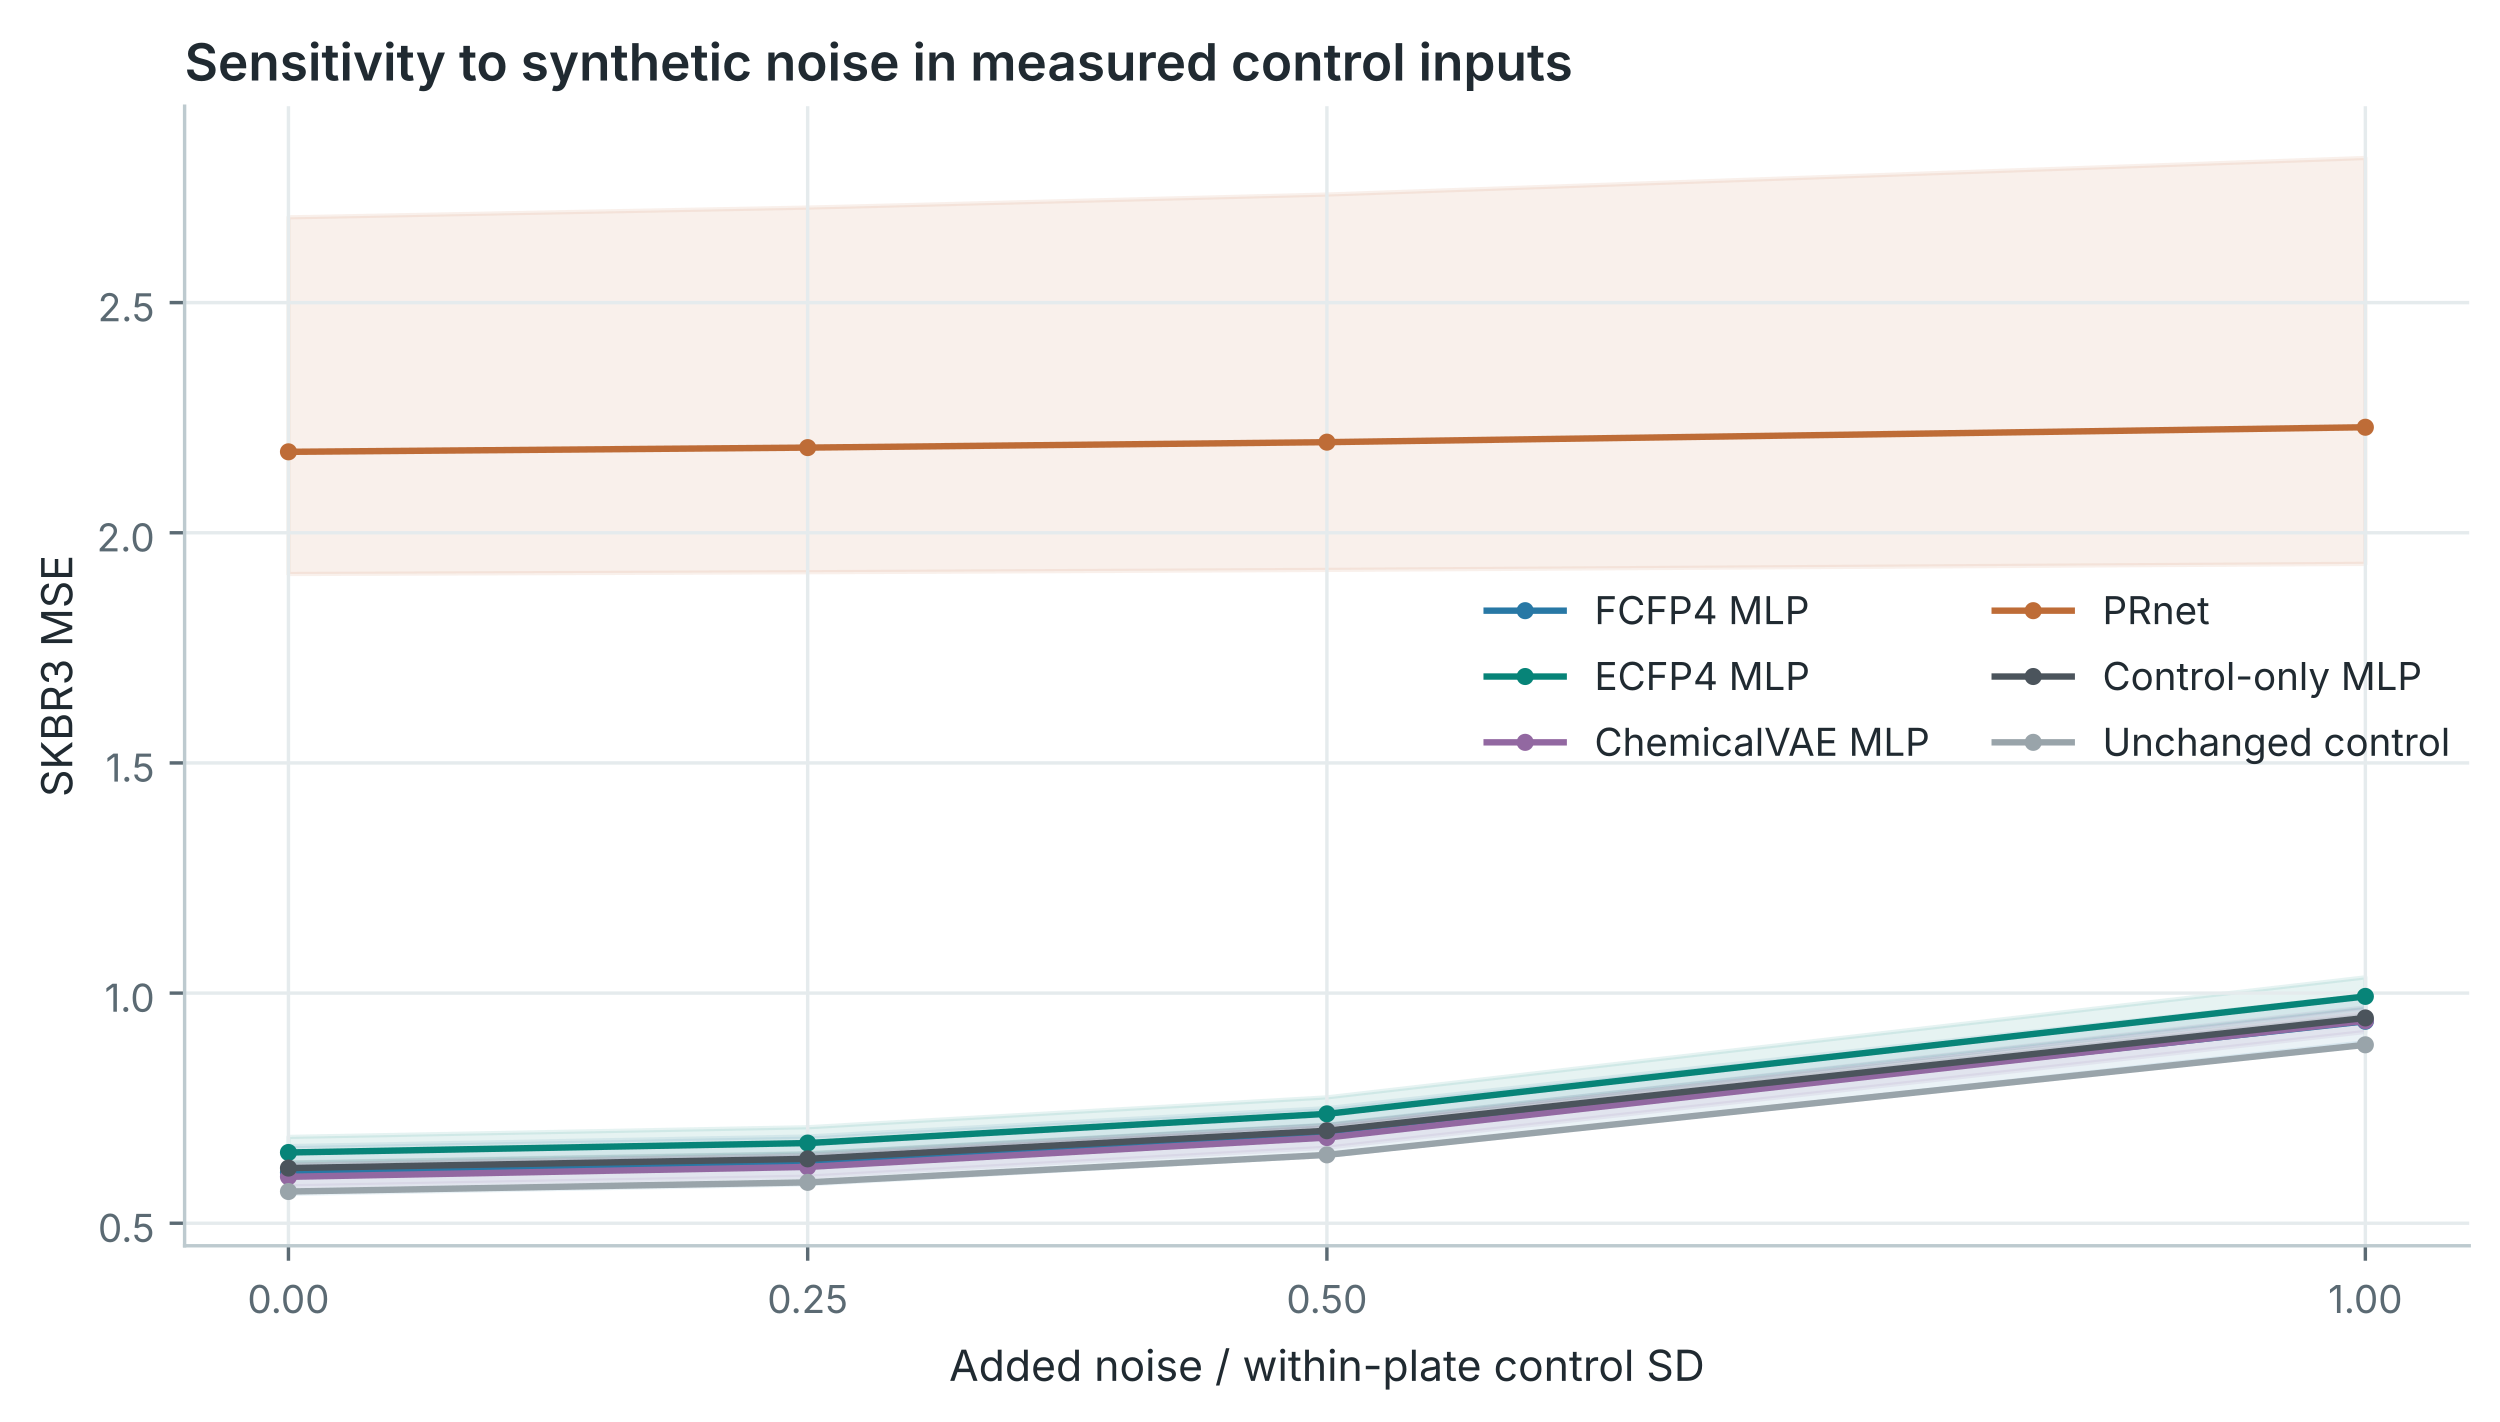
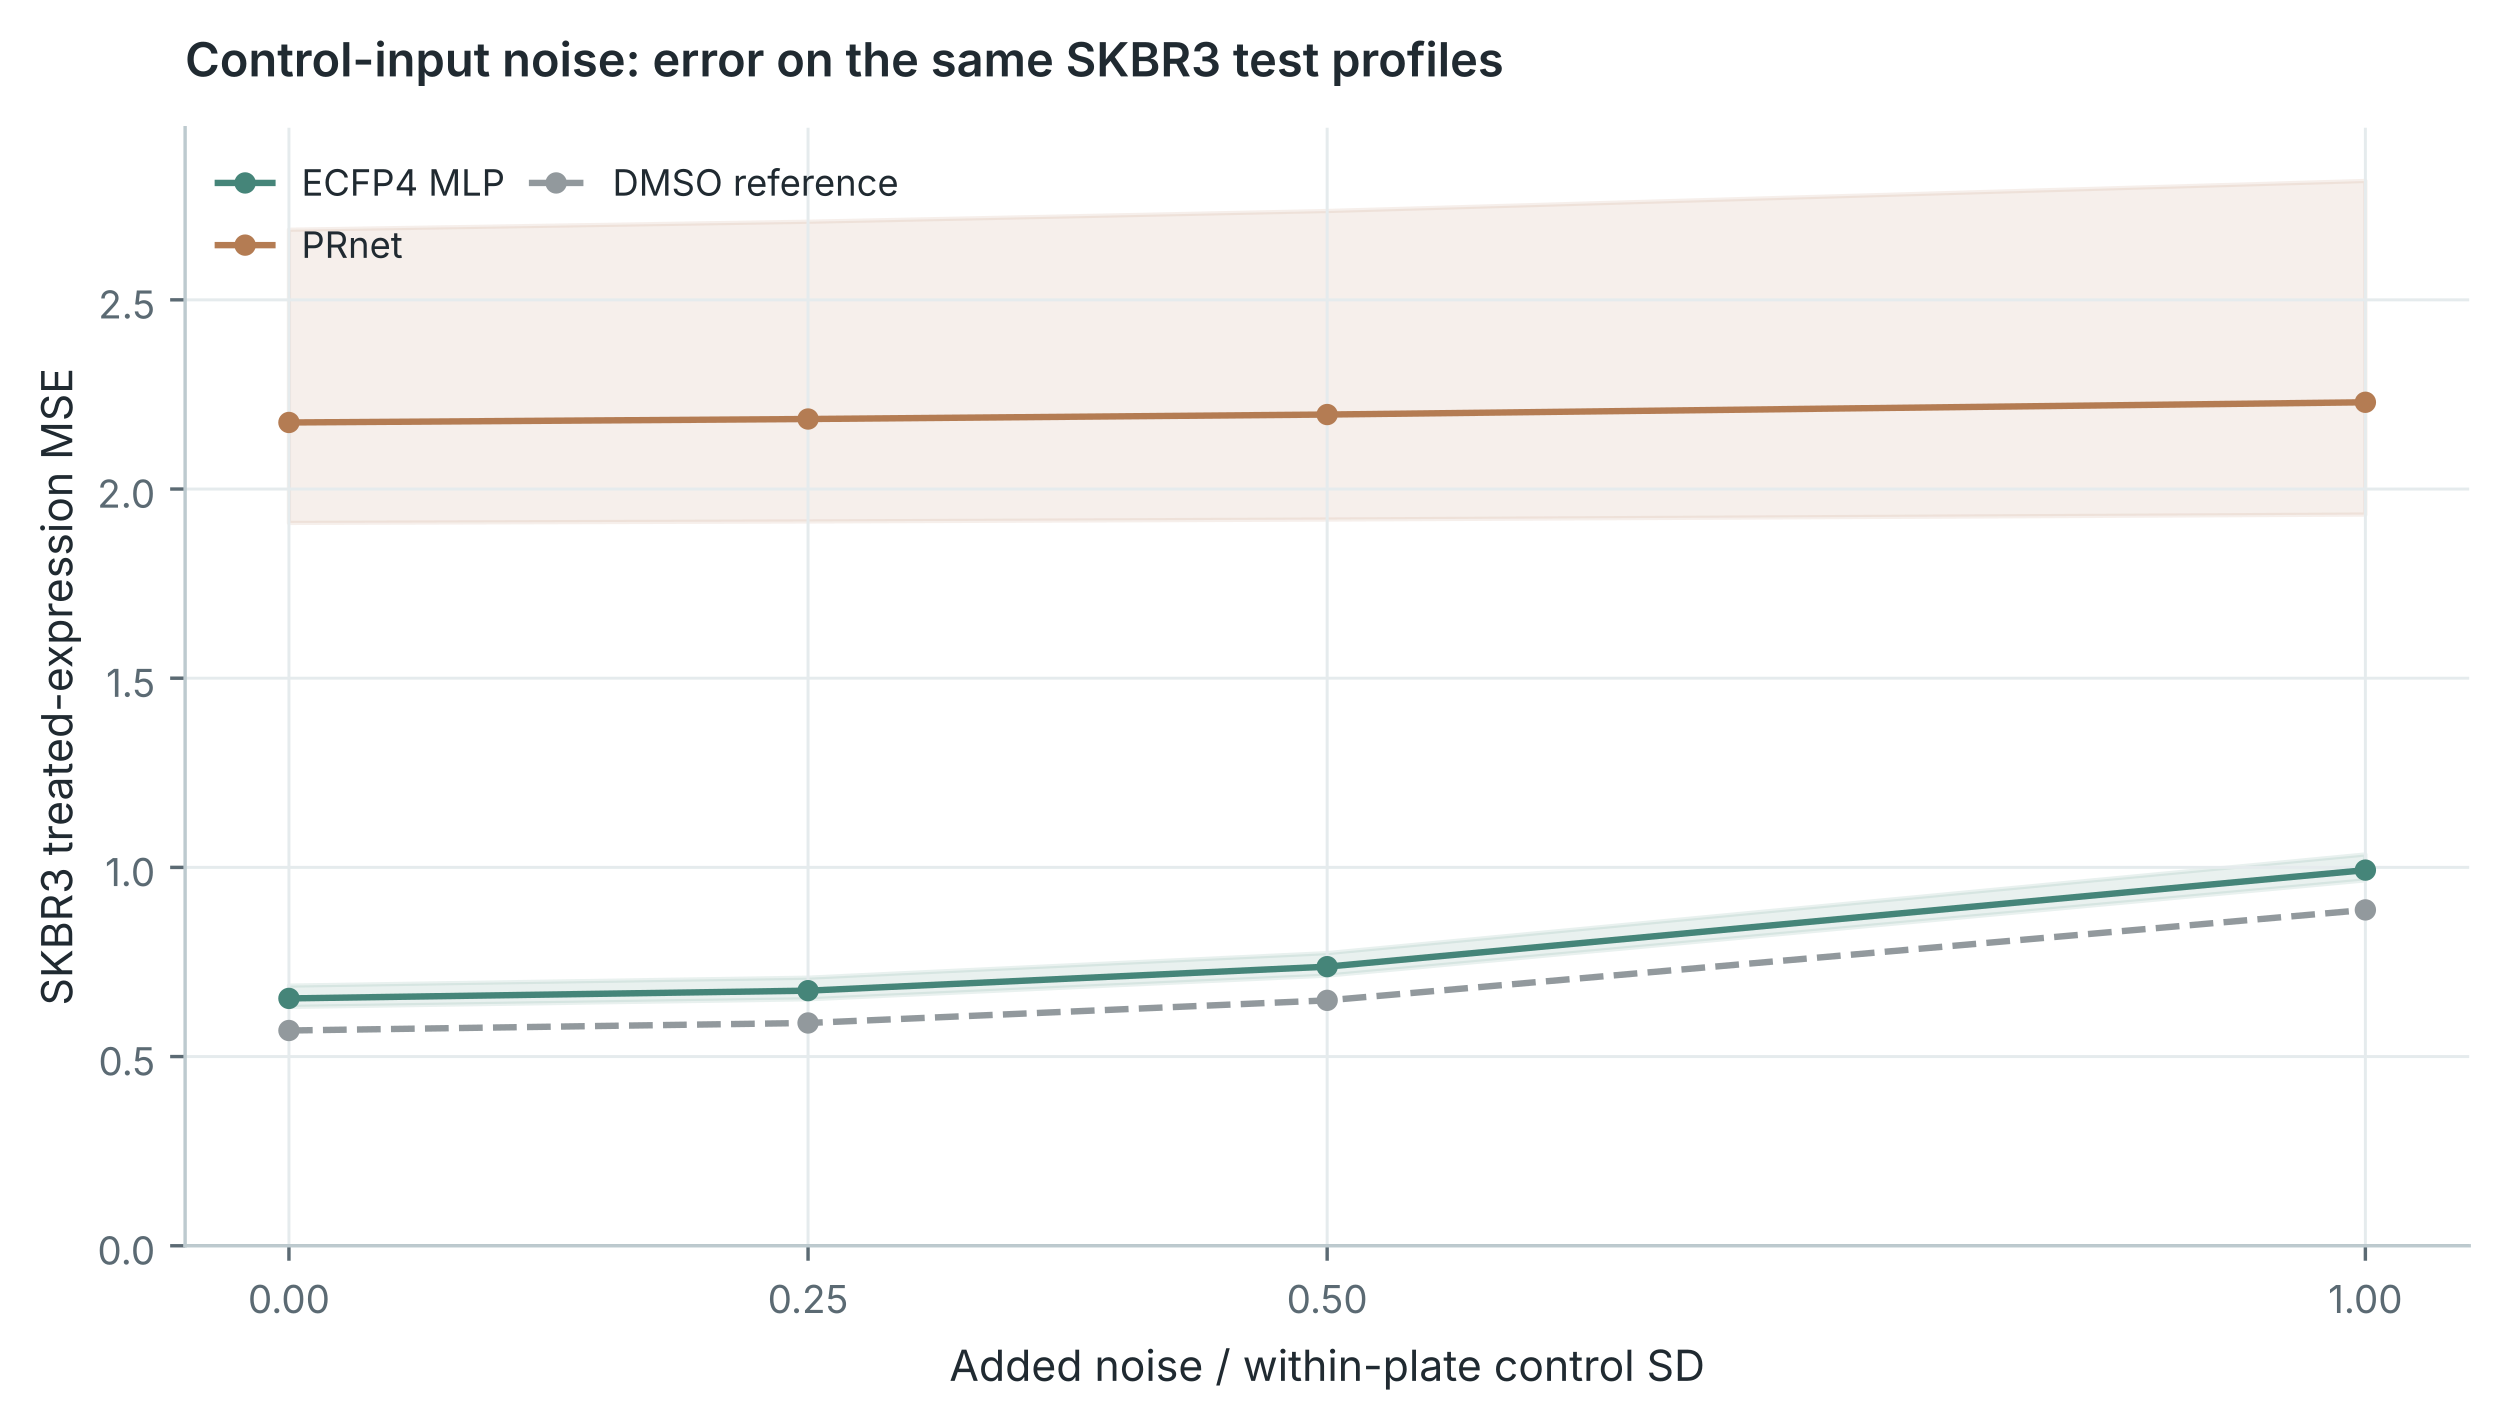
<svg xmlns="http://www.w3.org/2000/svg" xmlns:xlink="http://www.w3.org/1999/xlink" width="584.4pt" height="332.4pt" viewBox="0 0 584.4 332.4" version="1.1">
  <defs>
    <style type="text/css">*{stroke-linejoin: round; stroke-linecap: butt}</style>
  </defs>
  <g id="figure_1">
    <g id="patch_1">
      <path d="M 0 332.4  L 584.4 332.4  L 584.4 0  L 0 0  z " style="fill: #ffffff" />
    </g>
    <g id="axes_1">
      <g id="patch_2">
-         <path d="M 43.154 291.21  L 577.2 291.21  L 577.2 24.825  L 43.154 24.825  z " style="fill: #ffffff" />
+         <path d="M 43.274 291.21  L 577.2 291.21  L 577.2 29.856  L 43.274 29.856  z " style="fill: #ffffff" />
      </g>
      <g id="FillBetweenPolyCollection_1">
        <defs>
-           <path id="mbed42da486" d="M 67.429 -64.489  L 67.429 -53.298  L 188.803 -55.544  L 310.177 -62.204  L 552.925 -88.779  L 552.925 -99.714  L 552.925 -99.714  L 310.177 -73.363  L 188.803 -66.729  L 67.429 -64.489  z " style="stroke: #2878a5; stroke-opacity: 0.1" />
-         </defs>
-         <g clip-path="url(#p6c0b38a102)">
-           <use xlink:href="#mbed42da486" x="0" y="332.4" style="fill: #2878a5; fill-opacity: 0.1; stroke: #2878a5; stroke-opacity: 0.1" />
+           <path id="m118fff9d5f" d="M 67.543 -102.005  L 67.543 -97.016  L 188.89 -98.809  L 310.237 -104.345  L 552.93 -126.616  L 552.93 -132.662  L 552.93 -132.662  L 310.237 -109.6  L 188.89 -103.857  L 67.543 -102.005  z " style="stroke: #458579; stroke-opacity: 0.12" />
+         </defs>
+         <g clip-path="url(#p7d6f0fb1ef)">
+           <use xlink:href="#m118fff9d5f" x="0" y="332.4" style="fill: #458579; fill-opacity: 0.12; stroke: #458579; stroke-opacity: 0.12" />
        </g>
      </g>
      <g id="FillBetweenPolyCollection_2">
        <defs>
-           <path id="m3bf3d9d592" d="M 67.429 -66.638  L 67.429 -60.568  L 188.803 -62.749  L 310.177 -69.485  L 552.925 -96.579  L 552.925 -103.934  L 552.925 -103.934  L 310.177 -75.878  L 188.803 -68.891  L 67.429 -66.638  z " style="stroke: #078478; stroke-opacity: 0.1" />
-         </defs>
-         <g clip-path="url(#p6c0b38a102)">
-           <use xlink:href="#m3bf3d9d592" x="0" y="332.4" style="fill: #078478; fill-opacity: 0.1; stroke: #078478; stroke-opacity: 0.1" />
-         </g>
-       </g>
-       <g id="FillBetweenPolyCollection_3">
-         <defs>
-           <path id="mcdeb810a70" d="M 67.429 -60.117  L 67.429 -55.078  L 188.803 -57.335  L 310.177 -64.11  L 552.925 -91.177  L 552.925 -96.907  L 552.925 -96.907  L 310.177 -69.444  L 188.803 -62.486  L 67.429 -60.117  z " style="stroke: #9268a1; stroke-opacity: 0.1" />
-         </defs>
-         <g clip-path="url(#p6c0b38a102)">
-           <use xlink:href="#mcdeb810a70" x="0" y="332.4" style="fill: #9268a1; fill-opacity: 0.1; stroke: #9268a1; stroke-opacity: 0.1" />
-         </g>
-       </g>
-       <g id="FillBetweenPolyCollection_4">
-         <defs>
-           <path id="m852358c4d6" d="M 67.429 -281.594  L 67.429 -198.221  L 188.803 -198.634  L 310.177 -199.178  L 552.925 -200.595  L 552.925 -295.466  L 552.925 -295.466  L 310.177 -286.923  L 188.803 -283.872  L 67.429 -281.594  z " style="stroke: #be6c37; stroke-opacity: 0.1" />
-         </defs>
-         <g clip-path="url(#p6c0b38a102)">
-           <use xlink:href="#m852358c4d6" x="0" y="332.4" style="fill: #be6c37; fill-opacity: 0.1; stroke: #be6c37; stroke-opacity: 0.1" />
-         </g>
-       </g>
-       <g id="FillBetweenPolyCollection_5">
-         <defs>
-           <path id="m6c9eafb35c" d="M 67.429 -60.666  L 67.429 -58.651  L 188.803 -60.814  L 310.177 -67.443  L 552.925 -93.795  L 552.925 -95.518  L 552.925 -95.518  L 310.177 -69.368  L 188.803 -62.837  L 67.429 -60.666  z " style="stroke: #4b545c; stroke-opacity: 0.1" />
-         </defs>
-         <g clip-path="url(#p6c0b38a102)">
-           <use xlink:href="#m6c9eafb35c" x="0" y="332.4" style="fill: #4b545c; fill-opacity: 0.1; stroke: #4b545c; stroke-opacity: 0.1" />
-         </g>
-       </g>
-       <g id="FillBetweenPolyCollection_6">
-         <defs>
-           <path id="m8d52a83a9b" d="M 67.429 -53.869  L 67.429 -53.869  L 188.803 -56.009  L 310.177 -62.439  L 552.925 -88.164  L 552.925 -88.164  L 552.925 -88.164  L 310.177 -62.439  L 188.803 -56.009  L 67.429 -53.869  z " style="stroke: #99a4aa; stroke-opacity: 0.1" />
-         </defs>
-         <g clip-path="url(#p6c0b38a102)">
-           <use xlink:href="#m8d52a83a9b" x="0" y="332.4" style="fill: #99a4aa; fill-opacity: 0.1; stroke: #99a4aa; stroke-opacity: 0.1" />
+           <path id="mf0776f899f" d="M 67.543 -278.695  L 67.543 -210.164  L 188.89 -210.504  L 310.237 -210.951  L 552.93 -212.115  L 552.93 -290.098  L 552.93 -290.098  L 310.237 -283.076  L 188.89 -280.568  L 67.543 -278.695  z " style="stroke: #b47c53; stroke-opacity: 0.12" />
+         </defs>
+         <g clip-path="url(#p7d6f0fb1ef)">
+           <use xlink:href="#mf0776f899f" x="0" y="332.4" style="fill: #b47c53; fill-opacity: 0.12; stroke: #b47c53; stroke-opacity: 0.12" />
        </g>
      </g>
      <g id="matplotlib.axis_1">
        <g id="xtick_1">
          <g id="line2d_1">
-             <path d="M 67.429 291.21  L 67.429 24.825  " clip-path="url(#p6c0b38a102)" style="fill: none; stroke: #e5ebed; stroke-width: 0.8; stroke-linecap: square" />
+             <path d="M 67.543 291.21  L 67.543 29.856  " clip-path="url(#p7d6f0fb1ef)" style="fill: none; stroke: #e5ebed; stroke-width: 0.7; stroke-linecap: square" />
          </g>
          <g id="line2d_2">
            <defs>
-               <path id="m90eb8c0042" d="M 0 0  L 0 3.5  " style="stroke: #5b6a73; stroke-width: 0.8" />
+               <path id="m73162d169e" d="M 0 0  L 0 3.5  " style="stroke: #5b6a73; stroke-width: 0.8" />
            </defs>
            <g>
-               <use xlink:href="#m90eb8c0042" x="67.429" y="291.21" style="fill: #5b6a73; stroke: #5b6a73; stroke-width: 0.8" />
+               <use xlink:href="#m73162d169e" x="67.543" y="291.21" style="fill: #5b6a73; stroke: #5b6a73; stroke-width: 0.8" />
            </g>
          </g>
          <g id="text_1">
-             <text style="font-size: 9px; font-family: 'Inter'; text-anchor: middle; fill: #5b6a73" x="67.429" y="306.929" transform="rotate(-0 67.42893 306.929)">0.00</text>
+             <text style="font-size: 9px; font-family: 'Inter'; text-anchor: middle; fill: #5b6a73" x="67.543" y="306.929" transform="rotate(-0 67.54303 306.929)">0.00</text>
          </g>
        </g>
        <g id="xtick_2">
          <g id="line2d_3">
-             <path d="M 188.803 291.21  L 188.803 24.825  " clip-path="url(#p6c0b38a102)" style="fill: none; stroke: #e5ebed; stroke-width: 0.8; stroke-linecap: square" />
+             <path d="M 188.89 291.21  L 188.89 29.856  " clip-path="url(#p7d6f0fb1ef)" style="fill: none; stroke: #e5ebed; stroke-width: 0.7; stroke-linecap: square" />
          </g>
          <g id="line2d_4">
            <g>
-               <use xlink:href="#m90eb8c0042" x="188.803" y="291.21" style="fill: #5b6a73; stroke: #5b6a73; stroke-width: 0.8" />
+               <use xlink:href="#m73162d169e" x="188.89" y="291.21" style="fill: #5b6a73; stroke: #5b6a73; stroke-width: 0.8" />
            </g>
          </g>
          <g id="text_2">
-             <text style="font-size: 9px; font-family: 'Inter'; text-anchor: middle; fill: #5b6a73" x="188.803" y="306.929" transform="rotate(-0 188.8029 306.929)">0.25</text>
+             <text style="font-size: 9px; font-family: 'Inter'; text-anchor: middle; fill: #5b6a73" x="188.89" y="306.929" transform="rotate(-0 188.8898 306.929)">0.25</text>
          </g>
        </g>
        <g id="xtick_3">
          <g id="line2d_5">
-             <path d="M 310.177 291.21  L 310.177 24.825  " clip-path="url(#p6c0b38a102)" style="fill: none; stroke: #e5ebed; stroke-width: 0.8; stroke-linecap: square" />
+             <path d="M 310.237 291.21  L 310.237 29.856  " clip-path="url(#p7d6f0fb1ef)" style="fill: none; stroke: #e5ebed; stroke-width: 0.7; stroke-linecap: square" />
          </g>
          <g id="line2d_6">
            <g>
-               <use xlink:href="#m90eb8c0042" x="310.177" y="291.21" style="fill: #5b6a73; stroke: #5b6a73; stroke-width: 0.8" />
+               <use xlink:href="#m73162d169e" x="310.237" y="291.21" style="fill: #5b6a73; stroke: #5b6a73; stroke-width: 0.8" />
            </g>
          </g>
          <g id="text_3">
-             <text style="font-size: 9px; font-family: 'Inter'; text-anchor: middle; fill: #5b6a73" x="310.177" y="306.929" transform="rotate(-0 310.1768 306.929)">0.50</text>
+             <text style="font-size: 9px; font-family: 'Inter'; text-anchor: middle; fill: #5b6a73" x="310.237" y="306.929" transform="rotate(-0 310.2366 306.929)">0.50</text>
          </g>
        </g>
        <g id="xtick_4">
          <g id="line2d_7">
-             <path d="M 552.925 291.21  L 552.925 24.825  " clip-path="url(#p6c0b38a102)" style="fill: none; stroke: #e5ebed; stroke-width: 0.8; stroke-linecap: square" />
+             <path d="M 552.93 291.21  L 552.93 29.856  " clip-path="url(#p7d6f0fb1ef)" style="fill: none; stroke: #e5ebed; stroke-width: 0.7; stroke-linecap: square" />
          </g>
          <g id="line2d_8">
            <g>
-               <use xlink:href="#m90eb8c0042" x="552.925" y="291.21" style="fill: #5b6a73; stroke: #5b6a73; stroke-width: 0.8" />
+               <use xlink:href="#m73162d169e" x="552.93" y="291.21" style="fill: #5b6a73; stroke: #5b6a73; stroke-width: 0.8" />
            </g>
          </g>
          <g id="text_4">
-             <text style="font-size: 9px; font-family: 'Inter'; text-anchor: middle; fill: #5b6a73" x="552.925" y="306.929" transform="rotate(-0 552.9247 306.929)">1.00</text>
+             <text style="font-size: 9px; font-family: 'Inter'; text-anchor: middle; fill: #5b6a73" x="552.93" y="306.929" transform="rotate(-0 552.9302 306.929)">1.00</text>
          </g>
        </g>
        <g id="text_5">
-           <text style="font-size: 10px; font-family: 'Inter'; text-anchor: middle; fill: #202a31" x="310.177" y="322.787" transform="rotate(-0 310.1768 322.7874)">Added noise / within-plate control SD</text>
+           <text style="font-size: 10px; font-family: 'Inter'; text-anchor: middle; fill: #202a31" x="310.237" y="322.787" transform="rotate(-0 310.2366 322.7874)">Added noise / within-plate control SD</text>
        </g>
      </g>
      <g id="matplotlib.axis_2">
        <g id="ytick_1">
          <g id="line2d_9">
-             <path d="M 43.154 285.946  L 577.2 285.946  " clip-path="url(#p6c0b38a102)" style="fill: none; stroke: #e5ebed; stroke-width: 0.8; stroke-linecap: square" />
+             <path d="M 43.274 291.21  L 577.2 291.21  " clip-path="url(#p7d6f0fb1ef)" style="fill: none; stroke: #e5ebed; stroke-width: 0.7; stroke-linecap: square" />
          </g>
          <g id="line2d_10">
            <defs>
-               <path id="m5812e15249" d="M 0 0  L -3.5 0  " style="stroke: #5b6a73; stroke-width: 0.8" />
+               <path id="m609f44b8ec" d="M 0 0  L -3.5 0  " style="stroke: #5b6a73; stroke-width: 0.8" />
            </defs>
            <g>
-               <use xlink:href="#m5812e15249" x="43.154" y="285.946" style="fill: #5b6a73; stroke: #5b6a73; stroke-width: 0.8" />
+               <use xlink:href="#m609f44b8ec" x="43.274" y="291.21" style="fill: #5b6a73; stroke: #5b6a73; stroke-width: 0.8" />
            </g>
          </g>
          <g id="text_6">
-             <text style="font-size: 9px; font-family: 'Inter'; text-anchor: end; fill: #5b6a73" x="36.154" y="290.306" transform="rotate(-0 36.15414 290.3058)">0.5</text>
+             <text style="font-size: 9px; font-family: 'Inter'; text-anchor: end; fill: #5b6a73" x="36.274" y="295.57" transform="rotate(-0 36.27367 295.5696)">0.0</text>
          </g>
        </g>
        <g id="ytick_2">
          <g id="line2d_11">
-             <path d="M 43.154 232.144  L 577.2 232.144  " clip-path="url(#p6c0b38a102)" style="fill: none; stroke: #e5ebed; stroke-width: 0.8; stroke-linecap: square" />
+             <path d="M 43.274 246.986  L 577.2 246.986  " clip-path="url(#p7d6f0fb1ef)" style="fill: none; stroke: #e5ebed; stroke-width: 0.7; stroke-linecap: square" />
          </g>
          <g id="line2d_12">
            <g>
-               <use xlink:href="#m5812e15249" x="43.154" y="232.144" style="fill: #5b6a73; stroke: #5b6a73; stroke-width: 0.8" />
+               <use xlink:href="#m609f44b8ec" x="43.274" y="246.986" style="fill: #5b6a73; stroke: #5b6a73; stroke-width: 0.8" />
            </g>
          </g>
          <g id="text_7">
-             <text style="font-size: 9px; font-family: 'Inter'; text-anchor: end; fill: #5b6a73" x="36.154" y="236.504" transform="rotate(-0 36.15414 236.5037)">1.0</text>
+             <text style="font-size: 9px; font-family: 'Inter'; text-anchor: end; fill: #5b6a73" x="36.274" y="251.345" transform="rotate(-0 36.27367 251.3453)">0.5</text>
          </g>
        </g>
        <g id="ytick_3">
          <g id="line2d_13">
-             <path d="M 43.154 178.342  L 577.2 178.342  " clip-path="url(#p6c0b38a102)" style="fill: none; stroke: #e5ebed; stroke-width: 0.8; stroke-linecap: square" />
+             <path d="M 43.274 202.762  L 577.2 202.762  " clip-path="url(#p7d6f0fb1ef)" style="fill: none; stroke: #e5ebed; stroke-width: 0.7; stroke-linecap: square" />
          </g>
          <g id="line2d_14">
            <g>
-               <use xlink:href="#m5812e15249" x="43.154" y="178.342" style="fill: #5b6a73; stroke: #5b6a73; stroke-width: 0.8" />
+               <use xlink:href="#m609f44b8ec" x="43.274" y="202.762" style="fill: #5b6a73; stroke: #5b6a73; stroke-width: 0.8" />
            </g>
          </g>
          <g id="text_8">
-             <text style="font-size: 9px; font-family: 'Inter'; text-anchor: end; fill: #5b6a73" x="36.154" y="182.702" transform="rotate(-0 36.15414 182.7015)">1.5</text>
+             <text style="font-size: 9px; font-family: 'Inter'; text-anchor: end; fill: #5b6a73" x="36.274" y="207.121" transform="rotate(-0 36.27367 207.1209)">1.0</text>
          </g>
        </g>
        <g id="ytick_4">
          <g id="line2d_15">
-             <path d="M 43.154 124.54  L 577.2 124.54  " clip-path="url(#p6c0b38a102)" style="fill: none; stroke: #e5ebed; stroke-width: 0.8; stroke-linecap: square" />
+             <path d="M 43.274 158.537  L 577.2 158.537  " clip-path="url(#p7d6f0fb1ef)" style="fill: none; stroke: #e5ebed; stroke-width: 0.7; stroke-linecap: square" />
          </g>
          <g id="line2d_16">
            <g>
-               <use xlink:href="#m5812e15249" x="43.154" y="124.54" style="fill: #5b6a73; stroke: #5b6a73; stroke-width: 0.8" />
+               <use xlink:href="#m609f44b8ec" x="43.274" y="158.537" style="fill: #5b6a73; stroke: #5b6a73; stroke-width: 0.8" />
            </g>
          </g>
          <g id="text_9">
-             <text style="font-size: 9px; font-family: 'Inter'; text-anchor: end; fill: #5b6a73" x="36.154" y="128.899" transform="rotate(-0 36.15414 128.8994)">2.0</text>
+             <text style="font-size: 9px; font-family: 'Inter'; text-anchor: end; fill: #5b6a73" x="36.274" y="162.896" transform="rotate(-0 36.27367 162.8965)">1.5</text>
          </g>
        </g>
        <g id="ytick_5">
          <g id="line2d_17">
-             <path d="M 43.154 70.738  L 577.2 70.738  " clip-path="url(#p6c0b38a102)" style="fill: none; stroke: #e5ebed; stroke-width: 0.8; stroke-linecap: square" />
+             <path d="M 43.274 114.313  L 577.2 114.313  " clip-path="url(#p7d6f0fb1ef)" style="fill: none; stroke: #e5ebed; stroke-width: 0.7; stroke-linecap: square" />
          </g>
          <g id="line2d_18">
            <g>
-               <use xlink:href="#m5812e15249" x="43.154" y="70.738" style="fill: #5b6a73; stroke: #5b6a73; stroke-width: 0.8" />
+               <use xlink:href="#m609f44b8ec" x="43.274" y="114.313" style="fill: #5b6a73; stroke: #5b6a73; stroke-width: 0.8" />
            </g>
          </g>
          <g id="text_10">
-             <text style="font-size: 9px; font-family: 'Inter'; text-anchor: end; fill: #5b6a73" x="36.154" y="75.097" transform="rotate(-0 36.15414 75.09729)">2.5</text>
-           </g>
-         </g>
-         <g id="text_11">
-           <text style="font-size: 10px; font-family: 'Inter'; text-anchor: middle; fill: #202a31" x="16.887" y="158.018" transform="rotate(-90 16.8875 158.0176)">SKBR3 MSE</text>
-         </g>
-       </g>
-       <g id="line2d_19">
-         <path d="M 67.429 274.09  L 188.803 271.859  L 310.177 265.217  L 552.925 238.732  " clip-path="url(#p6c0b38a102)" style="fill: none; stroke: #2878a5; stroke-width: 1.5; stroke-linecap: square" />
-         <defs>
-           <path id="mecb21b163b" d="M 0 1.5  C 0.398 1.5 0.779 1.342 1.061 1.061  C 1.342 0.779 1.5 0.398 1.5 0  C 1.5 -0.398 1.342 -0.779 1.061 -1.061  C 0.779 -1.342 0.398 -1.5 0 -1.5  C -0.398 -1.5 -0.779 -1.342 -1.061 -1.061  C -1.342 -0.779 -1.5 -0.398 -1.5 0  C -1.5 0.398 -1.342 0.779 -1.061 1.061  C -0.779 1.342 -0.398 1.5 0 1.5  z " style="stroke: #2878a5" />
-         </defs>
-         <g clip-path="url(#p6c0b38a102)">
-           <use xlink:href="#mecb21b163b" x="67.429" y="274.09" style="fill: #2878a5; stroke: #2878a5" />
-           <use xlink:href="#mecb21b163b" x="188.803" y="271.859" style="fill: #2878a5; stroke: #2878a5" />
-           <use xlink:href="#mecb21b163b" x="310.177" y="265.217" style="fill: #2878a5; stroke: #2878a5" />
-           <use xlink:href="#mecb21b163b" x="552.925" y="238.732" style="fill: #2878a5; stroke: #2878a5" />
-         </g>
-       </g>
-       <g id="line2d_20">
-         <path d="M 67.429 269.405  L 188.803 267.201  L 310.177 260.371  L 552.925 232.918  " clip-path="url(#p6c0b38a102)" style="fill: none; stroke: #078478; stroke-width: 1.5; stroke-linecap: square" />
-         <defs>
-           <path id="m82a2e30439" d="M 0 1.5  C 0.398 1.5 0.779 1.342 1.061 1.061  C 1.342 0.779 1.5 0.398 1.5 0  C 1.5 -0.398 1.342 -0.779 1.061 -1.061  C 0.779 -1.342 0.398 -1.5 0 -1.5  C -0.398 -1.5 -0.779 -1.342 -1.061 -1.061  C -1.342 -0.779 -1.5 -0.398 -1.5 0  C -1.5 0.398 -1.342 0.779 -1.061 1.061  C -0.779 1.342 -0.398 1.5 0 1.5  z " style="stroke: #078478" />
-         </defs>
-         <g clip-path="url(#p6c0b38a102)">
-           <use xlink:href="#m82a2e30439" x="67.429" y="269.405" style="fill: #078478; stroke: #078478" />
-           <use xlink:href="#m82a2e30439" x="188.803" y="267.201" style="fill: #078478; stroke: #078478" />
-           <use xlink:href="#m82a2e30439" x="310.177" y="260.371" style="fill: #078478; stroke: #078478" />
-           <use xlink:href="#m82a2e30439" x="552.925" y="232.918" style="fill: #078478; stroke: #078478" />
+             <text style="font-size: 9px; font-family: 'Inter'; text-anchor: end; fill: #5b6a73" x="36.274" y="118.672" transform="rotate(-0 36.27367 118.6721)">2.0</text>
+           </g>
+         </g>
+         <g id="ytick_6">
+           <g id="line2d_19">
+             <path d="M 43.274 70.088  L 577.2 70.088  " clip-path="url(#p7d6f0fb1ef)" style="fill: none; stroke: #e5ebed; stroke-width: 0.7; stroke-linecap: square" />
+           </g>
+           <g id="line2d_20">
+             <g>
+               <use xlink:href="#m609f44b8ec" x="43.274" y="70.088" style="fill: #5b6a73; stroke: #5b6a73; stroke-width: 0.8" />
+             </g>
+           </g>
+           <g id="text_11">
+             <text style="font-size: 9px; font-family: 'Inter'; text-anchor: end; fill: #5b6a73" x="36.274" y="74.448" transform="rotate(-0 36.27367 74.44774)">2.5</text>
+           </g>
+         </g>
+         <g id="text_12">
+           <text style="font-size: 10px; font-family: 'Inter'; text-anchor: middle; fill: #202a31" x="16.887" y="160.533" transform="rotate(-90 16.8875 160.5333)">SKBR3 treated-expression MSE</text>
        </g>
      </g>
      <g id="line2d_21">
-         <path d="M 67.429 275.088  L 188.803 272.78  L 310.177 265.915  L 552.925 238.608  " clip-path="url(#p6c0b38a102)" style="fill: none; stroke: #9268a1; stroke-width: 1.5; stroke-linecap: square" />
-         <defs>
-           <path id="m04fa52255e" d="M 0 1.5  C 0.398 1.5 0.779 1.342 1.061 1.061  C 1.342 0.779 1.5 0.398 1.5 0  C 1.5 -0.398 1.342 -0.779 1.061 -1.061  C 0.779 -1.342 0.398 -1.5 0 -1.5  C -0.398 -1.5 -0.779 -1.342 -1.061 -1.061  C -1.342 -0.779 -1.5 -0.398 -1.5 0  C -1.5 0.398 -1.342 0.779 -1.061 1.061  C -0.779 1.342 -0.398 1.5 0 1.5  z " style="stroke: #9268a1" />
-         </defs>
-         <g clip-path="url(#p6c0b38a102)">
-           <use xlink:href="#m04fa52255e" x="67.429" y="275.088" style="fill: #9268a1; stroke: #9268a1" />
-           <use xlink:href="#m04fa52255e" x="188.803" y="272.78" style="fill: #9268a1; stroke: #9268a1" />
-           <use xlink:href="#m04fa52255e" x="310.177" y="265.915" style="fill: #9268a1; stroke: #9268a1" />
-           <use xlink:href="#m04fa52255e" x="552.925" y="238.608" style="fill: #9268a1; stroke: #9268a1" />
+         <path d="M 67.543 233.389  L 188.89 231.577  L 310.237 225.964  L 552.93 203.397  " clip-path="url(#p7d6f0fb1ef)" style="fill: none; stroke: #458579; stroke-width: 1.5; stroke-linecap: square" />
+         <defs>
+           <path id="m636fd09cd2" d="M 0 2  C 0.53 2 1.039 1.789 1.414 1.414  C 1.789 1.039 2 0.53 2 0  C 2 -0.53 1.789 -1.039 1.414 -1.414  C 1.039 -1.789 0.53 -2 0 -2  C -0.53 -2 -1.039 -1.789 -1.414 -1.414  C -1.789 -1.039 -2 -0.53 -2 0  C -2 0.53 -1.789 1.039 -1.414 1.414  C -1.039 1.789 -0.53 2 0 2  z " style="stroke: #458579" />
+         </defs>
+         <g clip-path="url(#p7d6f0fb1ef)">
+           <use xlink:href="#m636fd09cd2" x="67.543" y="233.389" style="fill: #458579; stroke: #458579" />
+           <use xlink:href="#m636fd09cd2" x="188.89" y="231.577" style="fill: #458579; stroke: #458579" />
+           <use xlink:href="#m636fd09cd2" x="310.237" y="225.964" style="fill: #458579; stroke: #458579" />
+           <use xlink:href="#m636fd09cd2" x="552.93" y="203.397" style="fill: #458579; stroke: #458579" />
        </g>
      </g>
      <g id="line2d_22">
-         <path d="M 67.429 105.617  L 188.803 104.633  L 310.177 103.36  L 552.925 99.873  " clip-path="url(#p6c0b38a102)" style="fill: none; stroke: #be6c37; stroke-width: 1.5; stroke-linecap: square" />
-         <defs>
-           <path id="me61556b9cf" d="M 0 1.5  C 0.398 1.5 0.779 1.342 1.061 1.061  C 1.342 0.779 1.5 0.398 1.5 0  C 1.5 -0.398 1.342 -0.779 1.061 -1.061  C 0.779 -1.342 0.398 -1.5 0 -1.5  C -0.398 -1.5 -0.779 -1.342 -1.061 -1.061  C -1.342 -0.779 -1.5 -0.398 -1.5 0  C -1.5 0.398 -1.342 0.779 -1.061 1.061  C -0.779 1.342 -0.398 1.5 0 1.5  z " style="stroke: #be6c37" />
-         </defs>
-         <g clip-path="url(#p6c0b38a102)">
-           <use xlink:href="#me61556b9cf" x="67.429" y="105.617" style="fill: #be6c37; stroke: #be6c37" />
-           <use xlink:href="#me61556b9cf" x="188.803" y="104.633" style="fill: #be6c37; stroke: #be6c37" />
-           <use xlink:href="#me61556b9cf" x="310.177" y="103.36" style="fill: #be6c37; stroke: #be6c37" />
-           <use xlink:href="#me61556b9cf" x="552.925" y="99.873" style="fill: #be6c37; stroke: #be6c37" />
+         <path d="M 67.543 98.758  L 188.89 97.949  L 310.237 96.903  L 552.93 94.037  " clip-path="url(#p7d6f0fb1ef)" style="fill: none; stroke: #b47c53; stroke-width: 1.5; stroke-linecap: square" />
+         <defs>
+           <path id="mc1db933c55" d="M 0 2  C 0.53 2 1.039 1.789 1.414 1.414  C 1.789 1.039 2 0.53 2 0  C 2 -0.53 1.789 -1.039 1.414 -1.414  C 1.039 -1.789 0.53 -2 0 -2  C -0.53 -2 -1.039 -1.789 -1.414 -1.414  C -1.789 -1.039 -2 -0.53 -2 0  C -2 0.53 -1.789 1.039 -1.414 1.414  C -1.039 1.789 -0.53 2 0 2  z " style="stroke: #b47c53" />
+         </defs>
+         <g clip-path="url(#p7d6f0fb1ef)">
+           <use xlink:href="#mc1db933c55" x="67.543" y="98.758" style="fill: #b47c53; stroke: #b47c53" />
+           <use xlink:href="#mc1db933c55" x="188.89" y="97.949" style="fill: #b47c53; stroke: #b47c53" />
+           <use xlink:href="#mc1db933c55" x="310.237" y="96.903" style="fill: #b47c53; stroke: #b47c53" />
+           <use xlink:href="#mc1db933c55" x="552.93" y="94.037" style="fill: #b47c53; stroke: #b47c53" />
        </g>
      </g>
      <g id="line2d_23">
-         <path d="M 67.429 273.051  L 188.803 270.892  L 310.177 264.315  L 552.925 237.953  " clip-path="url(#p6c0b38a102)" style="fill: none; stroke: #4b545c; stroke-width: 1.5; stroke-linecap: square" />
-         <defs>
-           <path id="m4702c4e8b9" d="M 0 1.5  C 0.398 1.5 0.779 1.342 1.061 1.061  C 1.342 0.779 1.5 0.398 1.5 0  C 1.5 -0.398 1.342 -0.779 1.061 -1.061  C 0.779 -1.342 0.398 -1.5 0 -1.5  C -0.398 -1.5 -0.779 -1.342 -1.061 -1.061  C -1.342 -0.779 -1.5 -0.398 -1.5 0  C -1.5 0.398 -1.342 0.779 -1.061 1.061  C -0.779 1.342 -0.398 1.5 0 1.5  z " style="stroke: #4b545c" />
-         </defs>
-         <g clip-path="url(#p6c0b38a102)">
-           <use xlink:href="#m4702c4e8b9" x="67.429" y="273.051" style="fill: #4b545c; stroke: #4b545c" />
-           <use xlink:href="#m4702c4e8b9" x="188.803" y="270.892" style="fill: #4b545c; stroke: #4b545c" />
-           <use xlink:href="#m4702c4e8b9" x="310.177" y="264.315" style="fill: #4b545c; stroke: #4b545c" />
-           <use xlink:href="#m4702c4e8b9" x="552.925" y="237.953" style="fill: #4b545c; stroke: #4b545c" />
+         <path d="M 67.543 240.89  L 188.89 239.131  L 310.237 233.846  L 552.93 212.7  " clip-path="url(#p7d6f0fb1ef)" style="fill: none; stroke-dasharray: 5.55,2.4; stroke-dashoffset: 0; stroke: #92999d; stroke-width: 1.5" />
+         <defs>
+           <path id="m754b03eae5" d="M 0 2  C 0.53 2 1.039 1.789 1.414 1.414  C 1.789 1.039 2 0.53 2 0  C 2 -0.53 1.789 -1.039 1.414 -1.414  C 1.039 -1.789 0.53 -2 0 -2  C -0.53 -2 -1.039 -1.789 -1.414 -1.414  C -1.789 -1.039 -2 -0.53 -2 0  C -2 0.53 -1.789 1.039 -1.414 1.414  C -1.039 1.789 -0.53 2 0 2  z " style="stroke: #92999d" />
+         </defs>
+         <g clip-path="url(#p7d6f0fb1ef)">
+           <use xlink:href="#m754b03eae5" x="67.543" y="240.89" style="fill: #92999d; stroke: #92999d" />
+           <use xlink:href="#m754b03eae5" x="188.89" y="239.131" style="fill: #92999d; stroke: #92999d" />
+           <use xlink:href="#m754b03eae5" x="310.237" y="233.846" style="fill: #92999d; stroke: #92999d" />
+           <use xlink:href="#m754b03eae5" x="552.93" y="212.7" style="fill: #92999d; stroke: #92999d" />
        </g>
      </g>
      <g id="line2d_24">
-         <path d="M 67.429 278.531  L 188.803 276.39  L 310.177 269.961  L 552.925 244.235  " clip-path="url(#p6c0b38a102)" style="fill: none; stroke: #99a4aa; stroke-width: 1.5; stroke-linecap: square" />
-         <defs>
-           <path id="m1c6da0a016" d="M 0 1.5  C 0.398 1.5 0.779 1.342 1.061 1.061  C 1.342 0.779 1.5 0.398 1.5 0  C 1.5 -0.398 1.342 -0.779 1.061 -1.061  C 0.779 -1.342 0.398 -1.5 0 -1.5  C -0.398 -1.5 -0.779 -1.342 -1.061 -1.061  C -1.342 -0.779 -1.5 -0.398 -1.5 0  C -1.5 0.398 -1.342 0.779 -1.061 1.061  C -0.779 1.342 -0.398 1.5 0 1.5  z " style="stroke: #99a4aa" />
-         </defs>
-         <g clip-path="url(#p6c0b38a102)">
-           <use xlink:href="#m1c6da0a016" x="67.429" y="278.531" style="fill: #99a4aa; stroke: #99a4aa" />
-           <use xlink:href="#m1c6da0a016" x="188.803" y="276.39" style="fill: #99a4aa; stroke: #99a4aa" />
-           <use xlink:href="#m1c6da0a016" x="310.177" y="269.961" style="fill: #99a4aa; stroke: #99a4aa" />
-           <use xlink:href="#m1c6da0a016" x="552.925" y="244.235" style="fill: #99a4aa; stroke: #99a4aa" />
-         </g>
+         <path d="M 43.274 291.21  L 577.2 291.21  " clip-path="url(#p7d6f0fb1ef)" style="fill: none; stroke: #999999; stroke-width: 0.8; stroke-linecap: square" />
      </g>
      <g id="patch_3">
-         <path d="M 43.154 291.21  L 43.154 24.825  " style="fill: none; stroke: #bdcacf; stroke-width: 0.8; stroke-linejoin: miter; stroke-linecap: square" />
+         <path d="M 43.274 291.21  L 43.274 29.856  " style="fill: none; stroke: #bdcacf; stroke-width: 0.8; stroke-linejoin: miter; stroke-linecap: square" />
      </g>
      <g id="patch_4">
-         <path d="M 43.154 291.21  L 577.2 291.21  " style="fill: none; stroke: #bdcacf; stroke-width: 0.8; stroke-linejoin: miter; stroke-linecap: square" />
-       </g>
-       <g id="text_12">
-         <text style="font-weight: 600; font-size: 12px; font-family: 'Inter'; text-anchor: start; fill: #202a31" x="43.154" y="18.825" transform="rotate(-0 43.15414 18.825)">Sensitivity to synthetic noise in measured control inputs</text>
+         <path d="M 43.274 291.21  L 577.2 291.21  " style="fill: none; stroke: #bdcacf; stroke-width: 0.8; stroke-linejoin: miter; stroke-linecap: square" />
+       </g>
+       <g id="text_13">
+         <text style="font-weight: 600; font-size: 11px; font-family: 'Inter'; text-anchor: start; fill: #202a31" x="43.274" y="17.856" transform="rotate(-0 43.27367 17.85625)">Control-input noise: error on the same SKBR3 test profiles</text>
      </g>
      <g id="legend_1">
        <g id="line2d_25">
-           <path d="M 347.524 142.752  L 356.524 142.752  L 365.524 142.752  " style="fill: none; stroke: #2878a5; stroke-width: 1.5; stroke-linecap: square" />
+           <path d="M 50.924 42.766  L 57.299 42.766  L 63.674 42.766  " style="fill: none; stroke: #458579; stroke-width: 1.5; stroke-linecap: square" />
          <g>
-             <use xlink:href="#mecb21b163b" x="356.524" y="142.752" style="fill: #2878a5; stroke: #2878a5" />
-           </g>
-         </g>
-         <g id="text_13">
-           <text style="font-size: 9px; font-family: 'Inter'; text-anchor: start; fill: #202a31" x="372.724" y="145.902" transform="rotate(-0 372.7237 145.9019)">FCFP4 MLP</text>
+             <use xlink:href="#m636fd09cd2" x="57.299" y="42.766" style="fill: #458579; stroke: #458579" />
+           </g>
+         </g>
+         <g id="text_14">
+           <text style="font-size: 8.5px; font-family: 'Inter'; text-anchor: start; fill: #202a31" x="70.474" y="45.741" transform="rotate(-0 70.47367 45.74063)">ECFP4 MLP</text>
        </g>
        <g id="line2d_26">
-           <path d="M 347.524 158.142  L 356.524 158.142  L 365.524 158.142  " style="fill: none; stroke: #078478; stroke-width: 1.5; stroke-linecap: square" />
+           <path d="M 50.924 57.3  L 57.299 57.3  L 63.674 57.3  " style="fill: none; stroke: #b47c53; stroke-width: 1.5; stroke-linecap: square" />
          <g>
-             <use xlink:href="#m82a2e30439" x="356.524" y="158.142" style="fill: #078478; stroke: #078478" />
-           </g>
-         </g>
-         <g id="text_14">
-           <text style="font-size: 9px; font-family: 'Inter'; text-anchor: start; fill: #202a31" x="372.724" y="161.292" transform="rotate(-0 372.7237 161.2916)">ECFP4 MLP</text>
+             <use xlink:href="#mc1db933c55" x="57.299" y="57.3" style="fill: #b47c53; stroke: #b47c53" />
+           </g>
+         </g>
+         <g id="text_15">
+           <text style="font-size: 8.5px; font-family: 'Inter'; text-anchor: start; fill: #202a31" x="70.474" y="60.275" transform="rotate(-0 70.47367 60.27529)">PRnet</text>
        </g>
        <g id="line2d_27">
-           <path d="M 347.524 173.531  L 356.524 173.531  L 365.524 173.531  " style="fill: none; stroke: #9268a1; stroke-width: 1.5; stroke-linecap: square" />
+           <path d="M 123.632 42.766  L 130.007 42.766  L 136.382 42.766  " style="fill: none; stroke-dasharray: 5.55,2.4; stroke-dashoffset: 0; stroke: #92999d; stroke-width: 1.5" />
          <g>
-             <use xlink:href="#m04fa52255e" x="356.524" y="173.531" style="fill: #9268a1; stroke: #9268a1" />
-           </g>
-         </g>
-         <g id="text_15">
-           <text style="font-size: 9px; font-family: 'Inter'; text-anchor: start; fill: #202a31" x="372.724" y="176.681" transform="rotate(-0 372.7237 176.6812)">ChemicalVAE MLP</text>
-         </g>
-         <g id="line2d_28">
-           <path d="M 466.286 142.752  L 475.286 142.752  L 484.286 142.752  " style="fill: none; stroke: #be6c37; stroke-width: 1.5; stroke-linecap: square" />
-           <g>
-             <use xlink:href="#me61556b9cf" x="475.286" y="142.752" style="fill: #be6c37; stroke: #be6c37" />
+             <use xlink:href="#m754b03eae5" x="130.007" y="42.766" style="fill: #92999d; stroke: #92999d" />
          </g>
        </g>
        <g id="text_16">
-           <text style="font-size: 9px; font-family: 'Inter'; text-anchor: start; fill: #202a31" x="491.486" y="145.902" transform="rotate(-0 491.4858 145.9019)">PRnet</text>
-         </g>
-         <g id="line2d_29">
-           <path d="M 466.286 158.142  L 475.286 158.142  L 484.286 158.142  " style="fill: none; stroke: #4b545c; stroke-width: 1.5; stroke-linecap: square" />
-           <g>
-             <use xlink:href="#m4702c4e8b9" x="475.286" y="158.142" style="fill: #4b545c; stroke: #4b545c" />
-           </g>
-         </g>
-         <g id="text_17">
-           <text style="font-size: 9px; font-family: 'Inter'; text-anchor: start; fill: #202a31" x="491.486" y="161.292" transform="rotate(-0 491.4858 161.2916)">Control-only MLP</text>
-         </g>
-         <g id="line2d_30">
-           <path d="M 466.286 173.531  L 475.286 173.531  L 484.286 173.531  " style="fill: none; stroke: #99a4aa; stroke-width: 1.5; stroke-linecap: square" />
-           <g>
-             <use xlink:href="#m1c6da0a016" x="475.286" y="173.531" style="fill: #99a4aa; stroke: #99a4aa" />
-           </g>
-         </g>
-         <g id="text_18">
-           <text style="font-size: 9px; font-family: 'Inter'; text-anchor: start; fill: #202a31" x="491.486" y="176.681" transform="rotate(-0 491.4858 176.6812)">Unchanged control</text>
+           <text style="font-size: 8.5px; font-family: 'Inter'; text-anchor: start; fill: #202a31" x="143.182" y="45.741" transform="rotate(-0 143.1819 45.74063)">DMSO reference</text>
        </g>
      </g>
    </g>
  </g>
  <defs>
-     <clipPath id="p6c0b38a102">
-       <rect x="43.154" y="24.825" width="534.045" height="266.385" />
+     <clipPath id="p7d6f0fb1ef">
+       <rect x="43.274" y="29.856" width="533.926" height="261.354" />
    </clipPath>
  </defs>
</svg>
